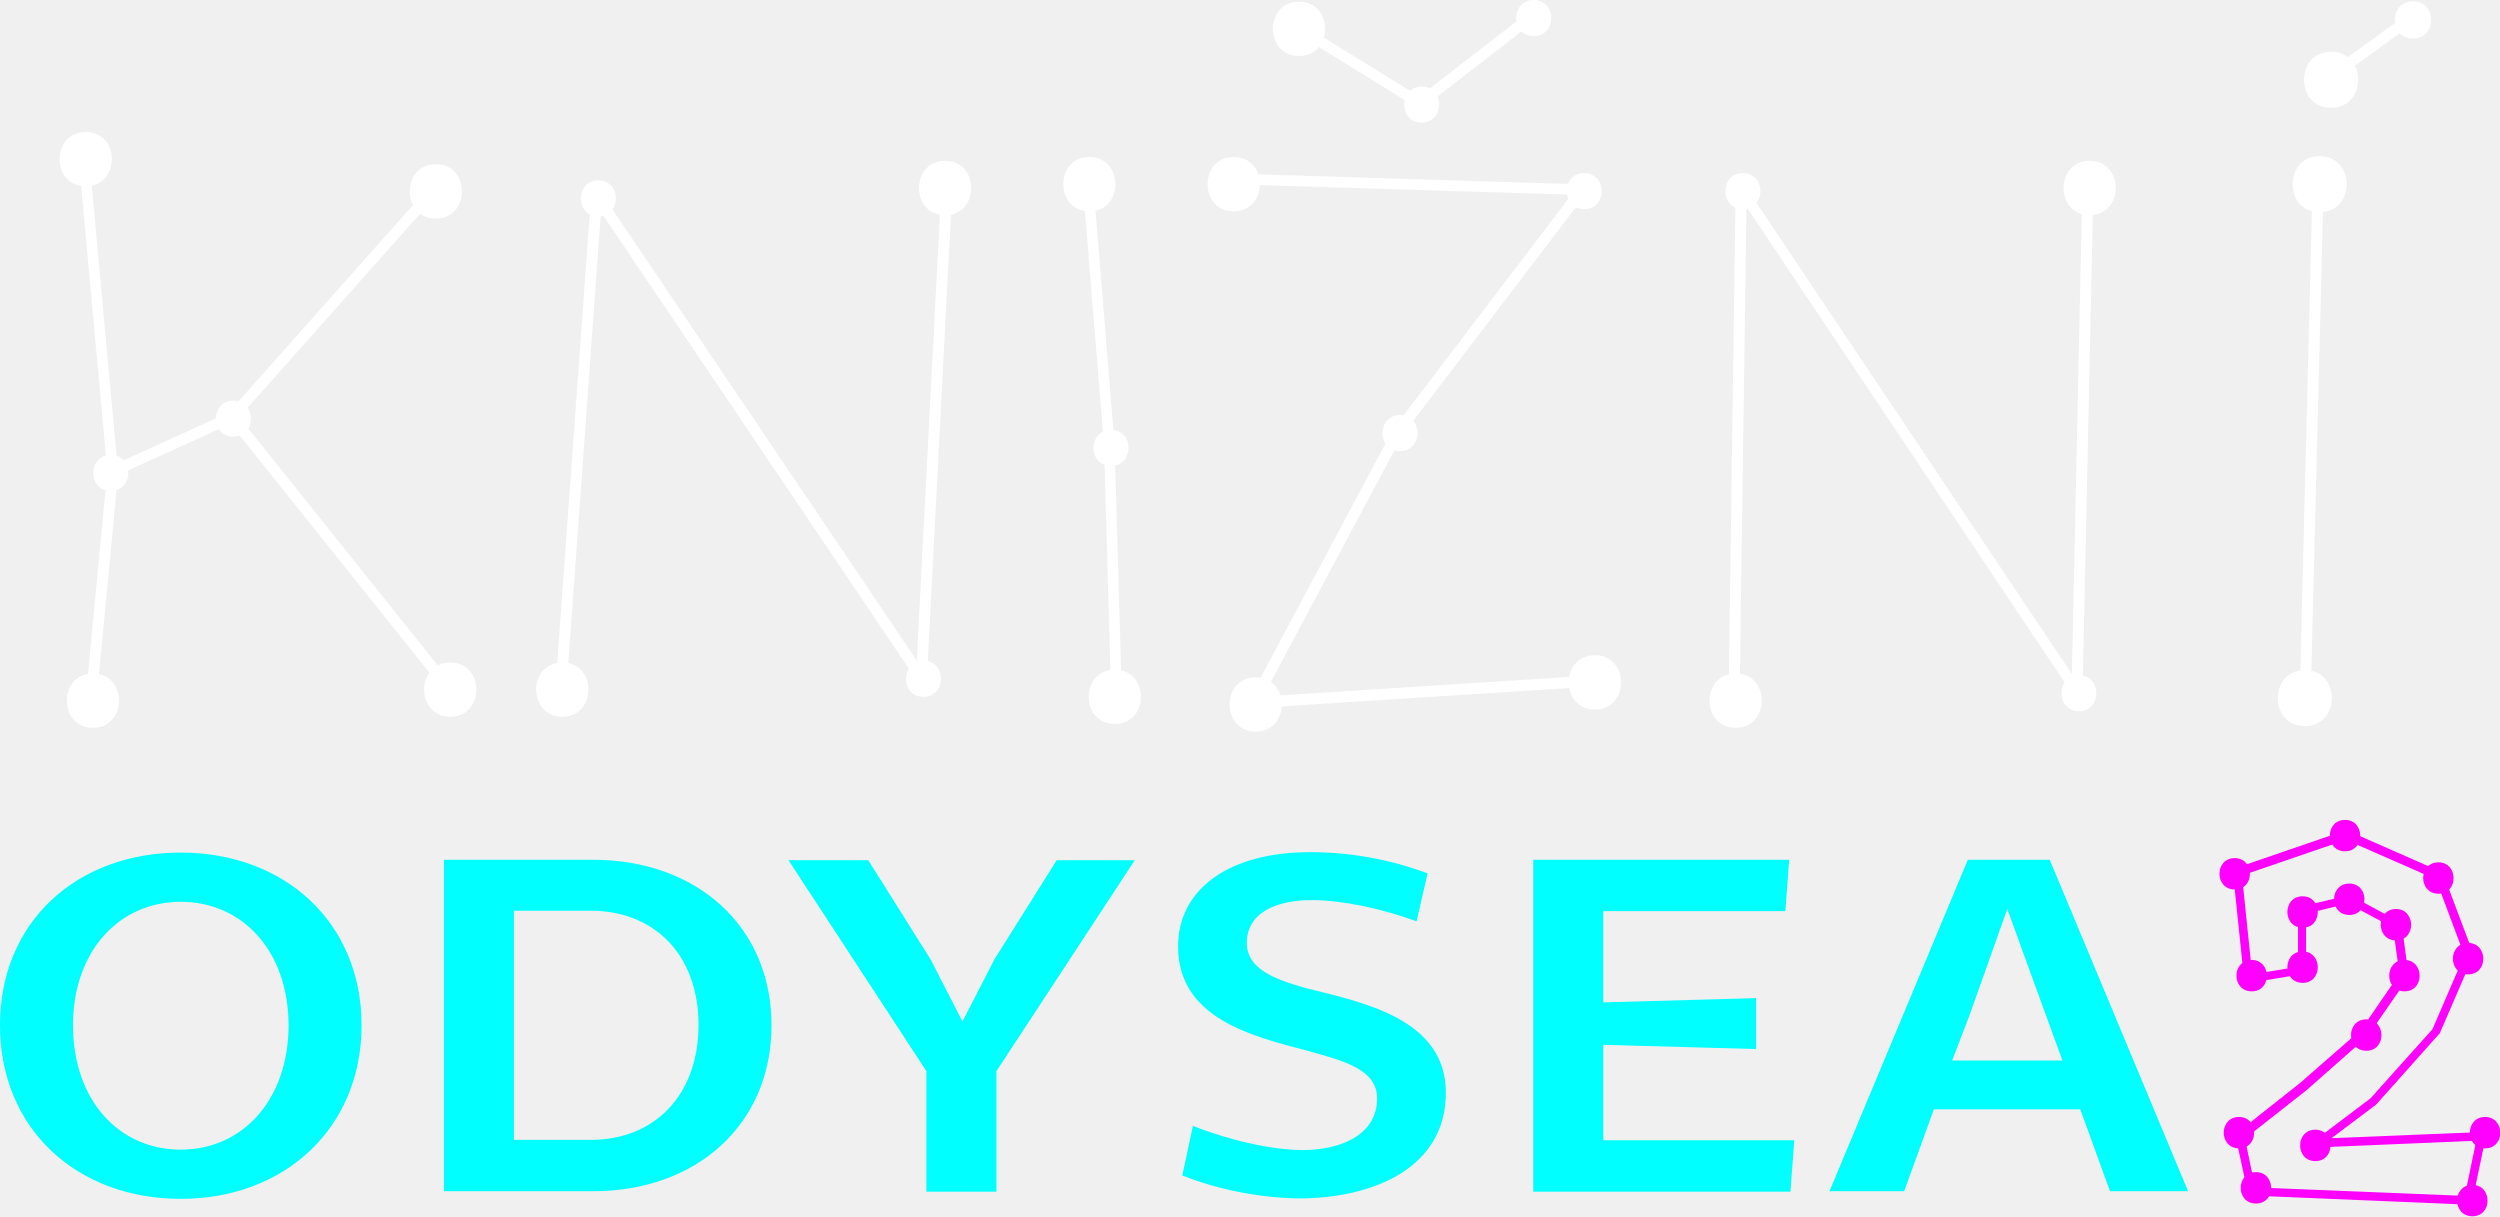
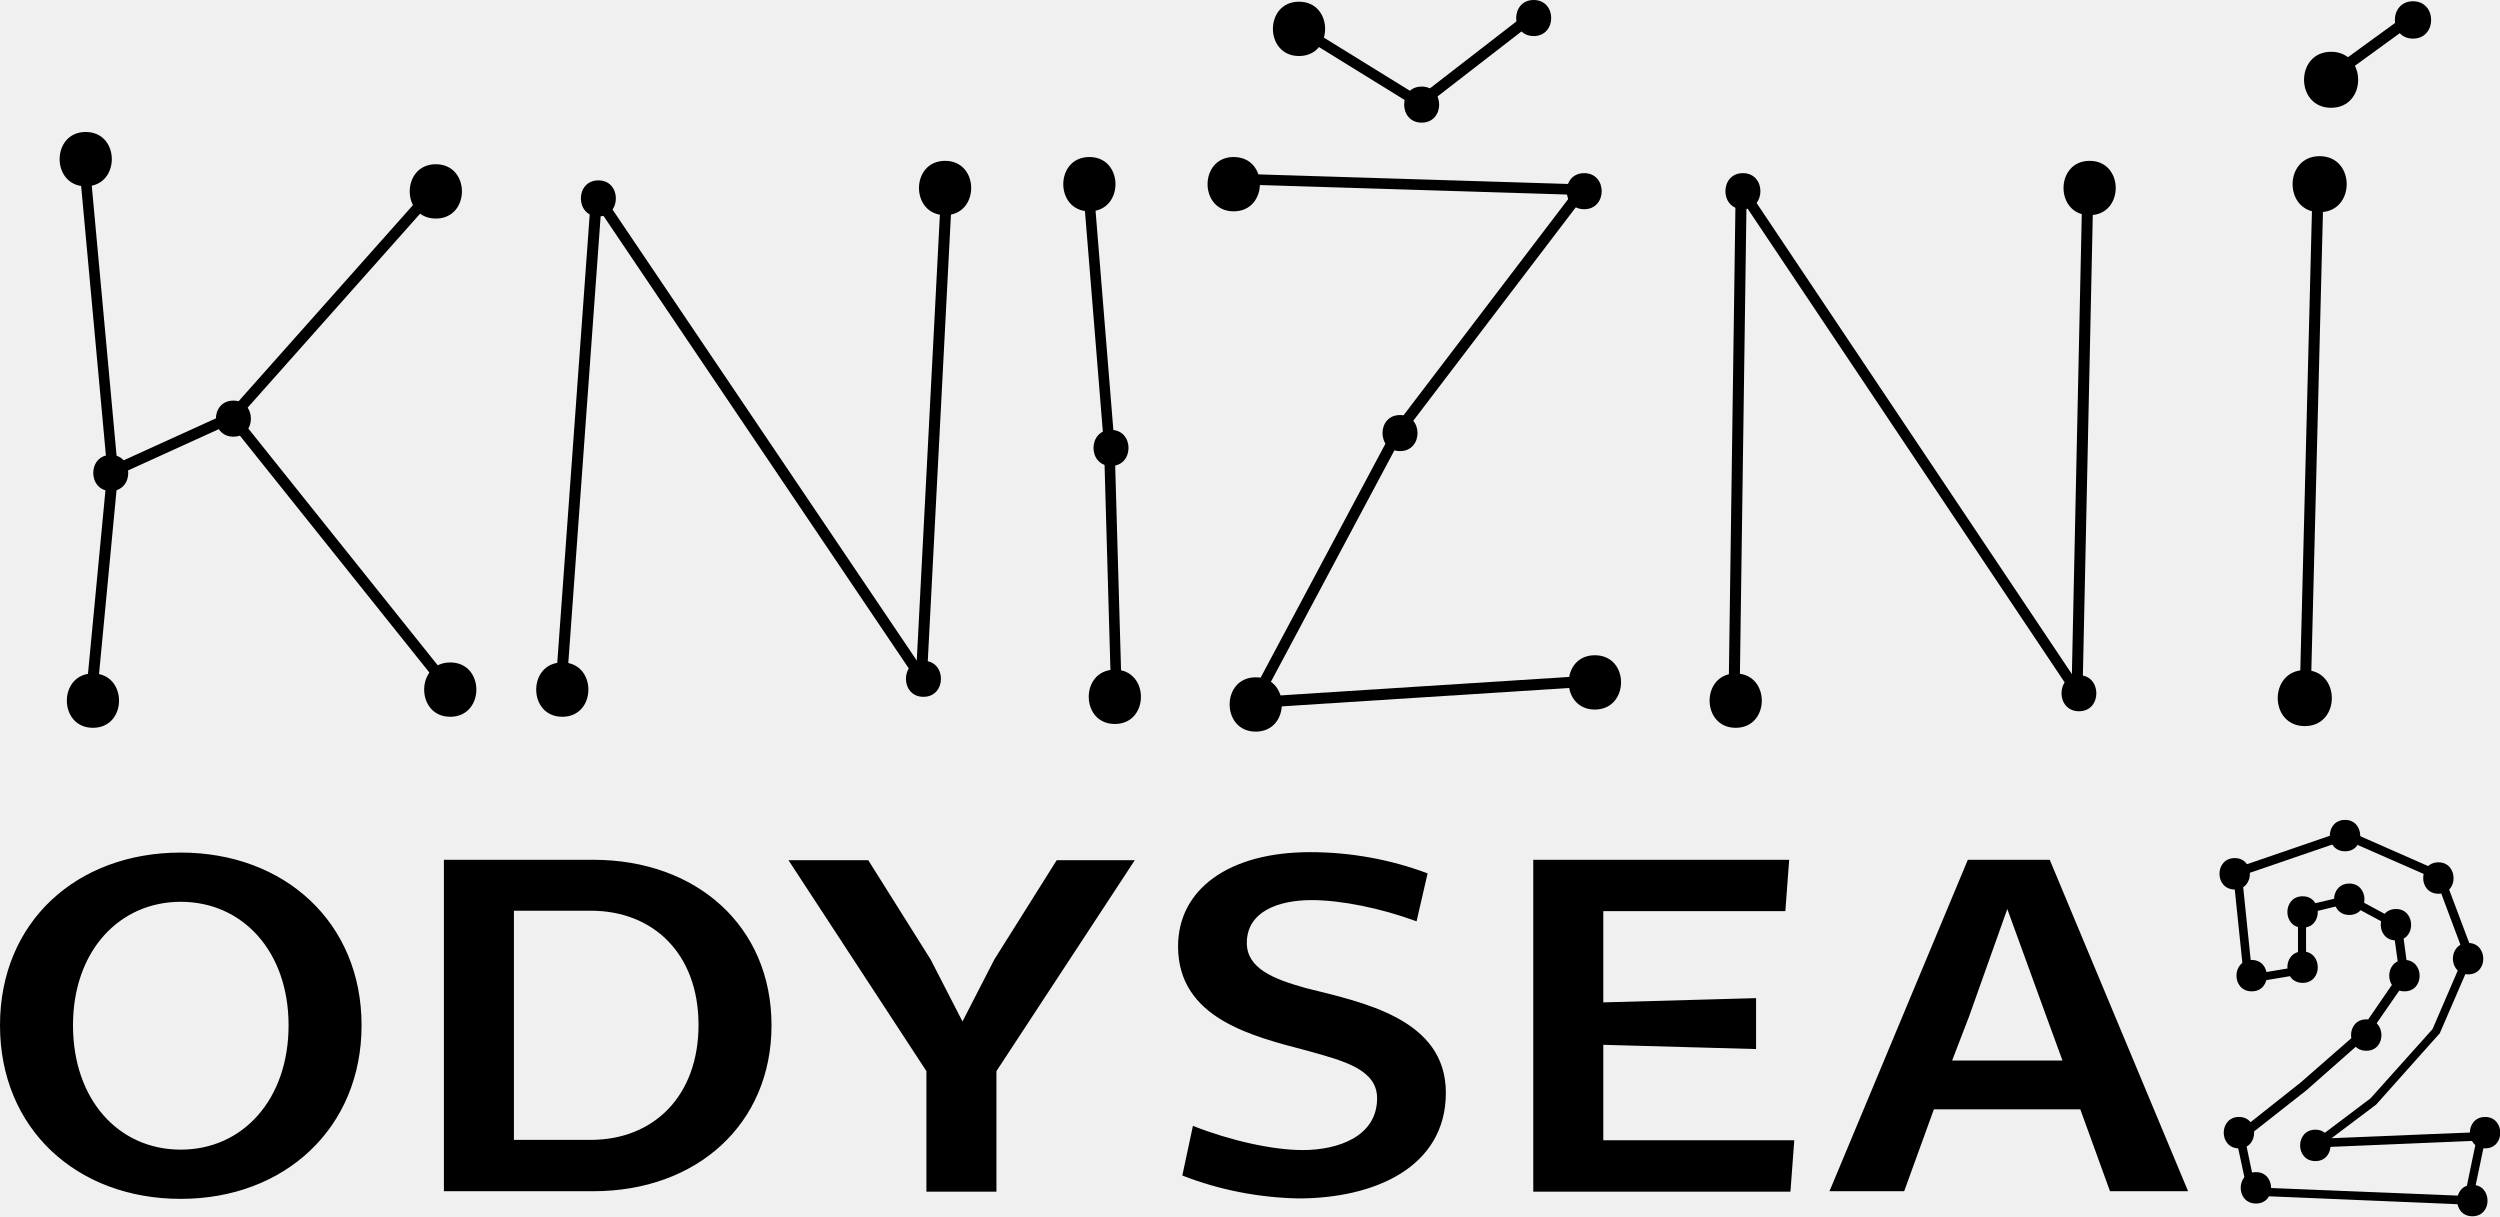
- <svg xmlns="http://www.w3.org/2000/svg" id="Layer_1" viewBox="0 0 589.1 286.6">
-   <style>.st0{fill:#fff}.st1{fill:#0ff}.st2{fill:#f0f}</style>
-   <g id="Layer_1-2">
-     <path class="st0" d="M20.2 31.1c-8.2 0-8.2 12.8 0 12.8s8.2-12.8 0-12.8zm1.7 127.6c-8.2 0-8.2 12.8 0 12.8s8.2-12.8 0-12.8zm80.8-120c-8.2 0-8.2 12.8 0 12.8s8.2-12.8 0-12.8zm3.4 117.4c-8.2 0-8.2 12.8 0 12.8s8.2-12.8 0-12.8zm26.4 0c-8.2 0-8.2 12.8 0 12.8s8.2-12.8 0-12.8zm90.2-118.2c-8.2 0-8.2 12.8 0 12.8s8.2-12.8 0-12.8zm34-.9c-8.2 0-8.2 12.8 0 12.8s8.2-12.8 0-12.8zm6 120.8c-8.2 0-8.2 12.8 0 12.8s8.2-12.8 0-12.8zm28-120.8c-8.2 0-8.2 12.8 0 12.8s8.3-12.8 0-12.8zm5.2 122.6c-8.2 0-8.2 12.8 0 12.8s8.2-12.8 0-12.8zm79.9-5.2c-8.2 0-8.2 12.8 0 12.8s8.3-12.8 0-12.8zM306.1.4c-8.2 0-8.2 12.8 0 12.8s8.2-12.8 0-12.8zM409 158.7c-8.2 0-8.2 12.8 0 12.8s8.2-12.8 0-12.8zm83.4-120.8c-8.2 0-8.2 12.8 0 12.8s8.2-12.8 0-12.8zM26.1 107.2c-5.5 0-5.5 8.5 0 8.5s5.5-8.5 0-8.5zM55 94.4c-5.5 0-5.5 8.5 0 8.5s5.5-8.5 0-8.5zm86-51.9c-5.5 0-5.5 8.5 0 8.5s5.5-8.5 0-8.5zm76.6 113.2c-5.5 0-5.5 8.5 0 8.5s5.5-8.5 0-8.5zm44.2-54.4c-5.5 0-5.5 8.5 0 8.5s5.5-8.5 0-8.5zm111.5-60.5c-5.5 0-5.5 8.5 0 8.5s5.5-8.5 0-8.5zm-43.4 57c-5.5 0-5.5 8.5 0 8.5s5.5-8.5 0-8.5zm5.1-77.4c-5.5 0-5.5 8.5 0 8.5s5.5-8.5 0-8.5zM361.4 0c-5.5 0-5.5 8.5 0 8.5s5.5-8.5 0-8.5zm49.3 40.8c-5.5 0-5.5 8.5 0 8.5s5.5-8.5 0-8.5zm79.2 118.3c-5.5 0-5.5 8.5 0 8.5s5.4-8.5 0-8.5z" />
-     <path transform="rotate(-84.56 23.978 137.85)" class="st0" d="M-2.9 136.6H51v2.6H-2.9z" />
-     <path transform="rotate(-24.453 40.552 104.669)" class="st0" d="M25.1 103.4h30.8v2.6H25.1z" />
-     <path transform="rotate(-88.23 331.582 43.394) scale(.99998)" class="st0" d="M330.3 2.1h2.5v82.6h-2.5z" />
-     <path transform="rotate(-5.25 23.132 74.033)" class="st0" d="M21.9 36.9h2.5v74.3h-2.5z" />
-     <path transform="rotate(-48.361 78.448 71.494)" class="st0" d="M42.6 70.2h71.7v2.6H42.6z" />
-     <path transform="rotate(-38.659 80.146 130.188)" class="st0" d="M78.9 89.3h2.6V171h-2.6z" />
-     <path transform="rotate(-85.86 136.291 105.077) scale(1.00001)" class="st0" d="M77.4 103.8h117.7v2.6H77.4z" />
-     <path transform="rotate(-34.006 179.124 103.226)" class="st0" d="M177.8 34.8h2.6v136.8h-2.6z" />
-     <path transform="matrix(.05181 -.9987 .9987 .05181 106.734 316.657)" class="st0" d="M162.6 100.8h115v2.6h-115z" />
-     <path transform="rotate(-4.656 258.8 73.647)" class="st0" d="M257.6 42h2.5v63.2h-2.5z" />
-     <path transform="rotate(-1.641 262.247 134.85) scale(1.00001)" class="st0" d="M261 105h2.5v59.6H261z" />
-     <path transform="rotate(-52.714 351.145 73.202)" class="st0" d="M315.3 71.9h71.6v2.6h-71.6z" />
-     <path transform="rotate(-61.92 312.426 133.575)" class="st0" d="M276.3 132.3h72.3v2.6h-72.3z" />
-     <path transform="rotate(-3.66 335.435 162.94) scale(1.00004)" class="st0" d="M295.3 161.7h80.1v2.6h-80.1z" />
-     <path transform="rotate(-58.298 320.095 15.309)" class="st0" d="M318.8-1.7h2.5v34h-2.5z" />
-     <path transform="rotate(-37.74 347.73 14.032)" class="st0" d="M331.1 12.8h33.4v2.6h-33.4z" />
-     <path transform="rotate(-89.2 409.433 105.087)" class="st0" d="M349 103.8h120.8v2.6H349z" />
-     <path transform="rotate(-33.792 449.808 103.773)" class="st0" d="M448.6 32.6h2.5v142.3h-2.5z" />
-     <path transform="rotate(-88.77 490.694 103.387) scale(1.00003)" class="st0" d="M431.1 102.1h119.2v2.6H431.1z" />
-     <path class="st0" d="M543.1 157.9c-8.5 0-8.5 13.2 0 13.2s8.5-13.2 0-13.2zm3.5-121.1c-8.5 0-8.5 13.2 0 13.2s8.5-13.2 0-13.2zm2.7-24.6c-8.5 0-8.5 13.2 0 13.2s8.5-13.2 0-13.2zM568.6.3c-5.7 0-5.7 8.8 0 8.8s5.7-8.8 0-8.8z" />
-     <path transform="rotate(-88.55 544.684 104.59) scale(1.00002)" class="st0" d="M483 103.3h123.4v2.6H483z" />
-     <path transform="rotate(-36.021 558.477 11.297)" class="st0" d="M546.6 10h23.9v2.6h-23.9z" />
-     <path class="st1" d="M42.6 200.9c24.5 0 42.6 16.5 42.6 40.7s-18.1 40.9-42.6 40.9S0 266 0 241.6s18.1-40.7 42.6-40.7zm0 70c14.6 0 25.4-11.8 25.4-29.3s-10.9-29.1-25.4-29.1-25.4 11.6-25.4 29.1 10.7 29.3 25.4 29.3zm62-68.3h35.2c24.4 0 42 15.7 42 39s-17.6 39.1-42 39.1h-35.2v-78.1zm34.6 66c14.9 0 25.4-10.4 25.4-27.1s-10.6-26.9-25.4-26.9h-18.1v54h18.1zm79.1-16.2l-32.5-49.7h18.8l14.7 23.4 7.5 14.6 7.5-14.6 14.7-23.4h18.4l-32.6 49.7v28.4h-16.5v-28.4zm62.8 12.9c8.9 3.5 18.8 5.7 25.9 5.7 8.3 0 17.5-3.2 17.5-12.2 0-6.8-7.8-8.8-16.4-11.2-13-3.4-30.5-7.6-30.5-24.6 0-13.4 11.9-22.2 31.1-22.2 9.5 0 18.9 1.7 27.7 5l-2.6 11.3c-8.4-3.1-17.8-5-24.7-5-7.7 0-15.3 2.6-15.3 10.1 0 6 6.3 8.5 13.8 10.6 13.5 3.4 33.1 7.2 33.1 24.7s-16.7 24.9-34.8 24.9c-9.3-.2-18.6-2-27.3-5.4l2.5-11.7zm80.1-62.7h60.4l-.9 12.1h-42.9v21.5l36-1v12l-36-1v22.5h45l-.9 12.1h-60.6v-78.2zm102.5 0H483l32.6 78.1h-18.4l-7-19.3h-34.5l-7 19.3h-17.6l32.6-78.1zm-3.7 47.3h26l-3.8-10.4-9.2-25.3-9 25.3-4 10.4z" />
-     <path class="st2" d="M582.4 283.9l-52.6-2.2-3.1-14.4 15.4-12.2 14.3-12.5 9-13.1-1.5-10.9-10.6-5.7-9.9 2.4v14.1l-14.5 2.4-2.8-27 26.8-9.2 22.7 10 7.3 19.4-8 18.5-.1.1-14.9 16.7-10.5 7.9 36.6-1.5-3.6 17.2zm-51-4.1l49.4 2 2.7-13-40.4 1.7 15.5-11.7 14.6-16.3 7.5-17.4-6.7-17.9-21.2-9.3-24.5 8.4 2.4 23.3 10.8-1.8v-14l12.2-2.9 12.2 6.6 1.7 12.7-9.7 14-14.4 12.7-14.5 11.4 2.4 11.5z" />
-     <path class="st2" d="M530.6 226.2c-4.8 0-4.8 7.4 0 7.4s4.7-7.4 0-7.4zm12-2c-4.8 0-4.8 7.4 0 7.4s4.7-7.4 0-7.4zm-16-22c-4.8 0-4.8 7.4 0 7.4s4.7-7.4 0-7.4zm26-9c-4.8 0-4.8 7.4 0 7.4s4.7-7.4 0-7.4zm22 10c-4.8 0-4.8 7.4 0 7.4s4.7-7.4 0-7.4zm7 19c-4.8 0-4.8 7.4 0 7.4s4.7-7.4 0-7.4zm-39-11c-4.8 0-4.8 7.4 0 7.4s4.7-7.4 0-7.4zm11-3c-4.8 0-4.8 7.4 0 7.4s4.7-7.4 0-7.4zm11 6c-4.8 0-4.8 7.4 0 7.4s4.7-7.4 0-7.4zm2 12c-4.8 0-4.8 7.4 0 7.4s4.7-7.4 0-7.4zm-9 14c-4.8 0-4.8 7.4 0 7.4s4.7-7.4 0-7.4zm-30 23c-4.8 0-4.8 7.4 0 7.4s4.7-7.4 0-7.4zm4 13c-4.8 0-4.8 7.4 0 7.4s4.7-7.4 0-7.4zm51 3c-4.8 0-4.8 7.4 0 7.4s4.7-7.4 0-7.4zm3-16c-4.8 0-4.8 7.4 0 7.4s4.7-7.4 0-7.4zm-40 3c-4.8 0-4.8 7.4 0 7.4s4.7-7.4 0-7.4z" />
-   </g>
+ <svg xmlns="http://www.w3.org/2000/svg" viewBox="0 0 589.1 286.6">
+   <path class="st0" d="M20.2 31.1c-8.2 0-8.2 12.8 0 12.8s8.2-12.8 0-12.8zm1.7 127.6c-8.2 0-8.2 12.8 0 12.8s8.2-12.8 0-12.8zm80.8-120c-8.2 0-8.2 12.8 0 12.8s8.2-12.8 0-12.8zm3.4 117.4c-8.2 0-8.2 12.8 0 12.8s8.2-12.8 0-12.8zm26.4 0c-8.2 0-8.2 12.8 0 12.8s8.2-12.8 0-12.8zm90.2-118.2c-8.2 0-8.2 12.8 0 12.8s8.2-12.8 0-12.8zm34-.9c-8.2 0-8.2 12.8 0 12.8s8.2-12.8 0-12.8zm6 120.8c-8.2 0-8.2 12.8 0 12.8s8.2-12.8 0-12.8zm28-120.8c-8.2 0-8.2 12.8 0 12.8s8.3-12.8 0-12.8zm5.2 122.6c-8.2 0-8.2 12.8 0 12.8s8.2-12.8 0-12.8zm79.9-5.2c-8.2 0-8.2 12.8 0 12.8s8.3-12.8 0-12.8zM306.1.4c-8.2 0-8.2 12.8 0 12.8s8.2-12.8 0-12.8zM409 158.7c-8.2 0-8.2 12.8 0 12.8s8.2-12.8 0-12.8zm83.4-120.8c-8.2 0-8.2 12.8 0 12.8s8.2-12.8 0-12.8zM26.1 107.2c-5.5 0-5.5 8.5 0 8.5s5.5-8.5 0-8.5zM55 94.4c-5.5 0-5.5 8.5 0 8.5s5.5-8.5 0-8.5zm86-51.9c-5.5 0-5.5 8.5 0 8.5s5.5-8.5 0-8.5zm76.6 113.2c-5.5 0-5.5 8.5 0 8.5s5.5-8.5 0-8.5zm44.2-54.4c-5.5 0-5.5 8.5 0 8.5s5.5-8.5 0-8.5zm111.5-60.5c-5.5 0-5.5 8.5 0 8.5s5.5-8.5 0-8.5zm-43.4 57c-5.5 0-5.5 8.5 0 8.5s5.5-8.5 0-8.5zm5.1-77.4c-5.5 0-5.5 8.5 0 8.5s5.5-8.5 0-8.5zM361.4 0c-5.5 0-5.5 8.5 0 8.5s5.5-8.5 0-8.5zm49.3 40.8c-5.5 0-5.5 8.5 0 8.5s5.5-8.5 0-8.5zm79.2 118.3c-5.5 0-5.5 8.5 0 8.5s5.4-8.5 0-8.5z" />
+   <path class="st0" d="M20.186 164.488l5.11-53.657 2.588.247-5.11 53.657z" />
+   <path class="st0" d="M25.96 109.91l28.038-12.75 1.076 2.367-28.037 12.75zm264.308-66.503l.077-2.499 82.56 2.552-.078 2.498z" />
+   <path class="st0" d="M18.507 37.169l2.49-.23 6.799 73.99-2.49.228zm35.155 60.256l47.64-53.585 1.943 1.728-47.64 53.585z" />
+   <path class="st0" d="M53.63 99.038l2.031-1.624 51.037 63.797-2.03 1.625zm77.137 64.683l8.497-117.394 2.593.188-8.497 117.394z" />
+   <path class="st0" d="M139.757 47.243l2.156-1.454 76.509 113.404-2.155 1.454z" />
+   <path class="st0" d="M215.827 159.49l5.958-114.85 2.597.135-5.958 114.85zm39.217-117.288l2.491-.203 5.113 62.992-2.491.202z" />
+   <path class="st0" d="M260.148 105.049l2.5-.072 1.706 59.576-2.499.072zm68.246-4.117l43.375-56.966 2.069 1.575-43.375 56.966z" />
+   <path class="st0" d="M294.296 164.849l34.032-63.79 2.294 1.224-34.032 63.79z" />
+   <path class="st0" d="M295.315 164.27l79.94-5.113.166 2.595-79.94 5.113zm9.628-156.797l1.314-2.127 28.927 17.867-1.314 2.127z" />
+   <path class="st0" d="M333.825 23.237l26.413-20.444 1.591 2.056-26.413 20.444zm73.477 142.259l1.687-120.788 2.6.036-1.687 120.788z" />
+   <path class="st0" d="M409.22 45.296l2.077-1.39 79.144 118.26-2.078 1.39z" />
+   <path class="st0" d="M488.131 162.927l2.56-119.176 2.599.055-2.56 119.177zM543.1 157.9c-8.5 0-8.5 13.2 0 13.2s8.5-13.2 0-13.2zm3.5-121.1c-8.5 0-8.5 13.2 0 13.2s8.5-13.2 0-13.2zm2.7-24.6c-8.5 0-8.5 13.2 0 13.2s8.5-13.2 0-13.2zM568.6.3c-5.7 0-5.7 8.8 0 8.8s5.7-8.8 0-8.8z" />
+   <path class="st0" d="M541.836 166.212l3.122-123.363 2.6.066-3.123 123.363zm6.272-148.979l19.33-14.056 1.53 2.103-19.33 14.056z" />
+   <path class="st1" d="M42.6 200.9c24.5 0 42.6 16.5 42.6 40.7s-18.1 40.9-42.6 40.9S0 266 0 241.6s18.1-40.7 42.6-40.7zm0 70c14.6 0 25.4-11.8 25.4-29.3s-10.9-29.1-25.4-29.1-25.4 11.6-25.4 29.1 10.7 29.3 25.4 29.3zm62-68.3h35.2c24.4 0 42 15.7 42 39s-17.6 39.1-42 39.1h-35.2v-78.1zm34.6 66c14.9 0 25.4-10.4 25.4-27.1s-10.6-26.9-25.4-26.9h-18.1v54h18.1zm79.1-16.2l-32.5-49.7h18.8l14.7 23.4 7.5 14.6 7.5-14.6 14.7-23.4h18.4l-32.6 49.7v28.4h-16.5v-28.4zm62.8 12.9c8.9 3.5 18.8 5.7 25.9 5.7 8.3 0 17.5-3.2 17.5-12.2 0-6.8-7.8-8.8-16.4-11.2-13-3.4-30.5-7.6-30.5-24.6 0-13.4 11.9-22.2 31.1-22.2 9.5 0 18.9 1.7 27.7 5l-2.6 11.3c-8.4-3.1-17.8-5-24.7-5-7.7 0-15.3 2.6-15.3 10.1 0 6 6.3 8.5 13.8 10.6 13.5 3.4 33.1 7.2 33.1 24.7s-16.7 24.9-34.8 24.9c-9.3-.2-18.6-2-27.3-5.4l2.5-11.7zm80.1-62.7h60.4l-.9 12.1h-42.9v21.5l36-1v12l-36-1v22.5h45l-.9 12.1h-60.6v-78.2zm102.5 0H483l32.6 78.1h-18.4l-7-19.3h-34.5l-7 19.3h-17.6l32.6-78.1zm-3.7 47.3h26l-3.8-10.4-9.2-25.3-9 25.3-4 10.4z" />
+   <path class="st2" d="M582.4 283.9l-52.6-2.2-3.1-14.4 15.4-12.2 14.3-12.5 9-13.1-1.5-10.9-10.6-5.7-9.9 2.4v14.1l-14.5 2.4-2.8-27 26.8-9.2 22.7 10 7.3 19.4-8 18.5-.1.1-14.9 16.7-10.5 7.9 36.6-1.5-3.6 17.2zm-51-4.1l49.4 2 2.7-13-40.4 1.7 15.5-11.7 14.6-16.3 7.5-17.4-6.7-17.9-21.2-9.3-24.5 8.4 2.4 23.3 10.8-1.8v-14l12.2-2.9 12.2 6.6 1.7 12.7-9.7 14-14.4 12.7-14.5 11.4 2.4 11.5z" />
+   <path class="st2" d="M530.6 226.2c-4.8 0-4.8 7.4 0 7.4s4.7-7.4 0-7.4zm12-2c-4.8 0-4.8 7.4 0 7.4s4.7-7.4 0-7.4zm-16-22c-4.8 0-4.8 7.4 0 7.4s4.7-7.4 0-7.4zm26-9c-4.8 0-4.8 7.4 0 7.4s4.7-7.4 0-7.4zm22 10c-4.8 0-4.8 7.4 0 7.4s4.7-7.4 0-7.4zm7 19c-4.8 0-4.8 7.4 0 7.4s4.7-7.4 0-7.4zm-39-11c-4.8 0-4.8 7.4 0 7.4s4.7-7.4 0-7.4zm11-3c-4.8 0-4.8 7.4 0 7.4s4.7-7.4 0-7.4zm11 6c-4.8 0-4.8 7.4 0 7.4s4.7-7.4 0-7.4zm2 12c-4.8 0-4.8 7.4 0 7.4s4.7-7.4 0-7.4zm-9 14c-4.8 0-4.8 7.4 0 7.4s4.7-7.4 0-7.4zm-30 23c-4.8 0-4.8 7.4 0 7.4s4.7-7.4 0-7.4zm4 13c-4.8 0-4.8 7.4 0 7.4s4.7-7.4 0-7.4zm51 3c-4.8 0-4.8 7.4 0 7.4s4.7-7.4 0-7.4zm3-16c-4.8 0-4.8 7.4 0 7.4s4.7-7.4 0-7.4zm-40 3c-4.8 0-4.8 7.4 0 7.4s4.7-7.4 0-7.4z" />
</svg>
